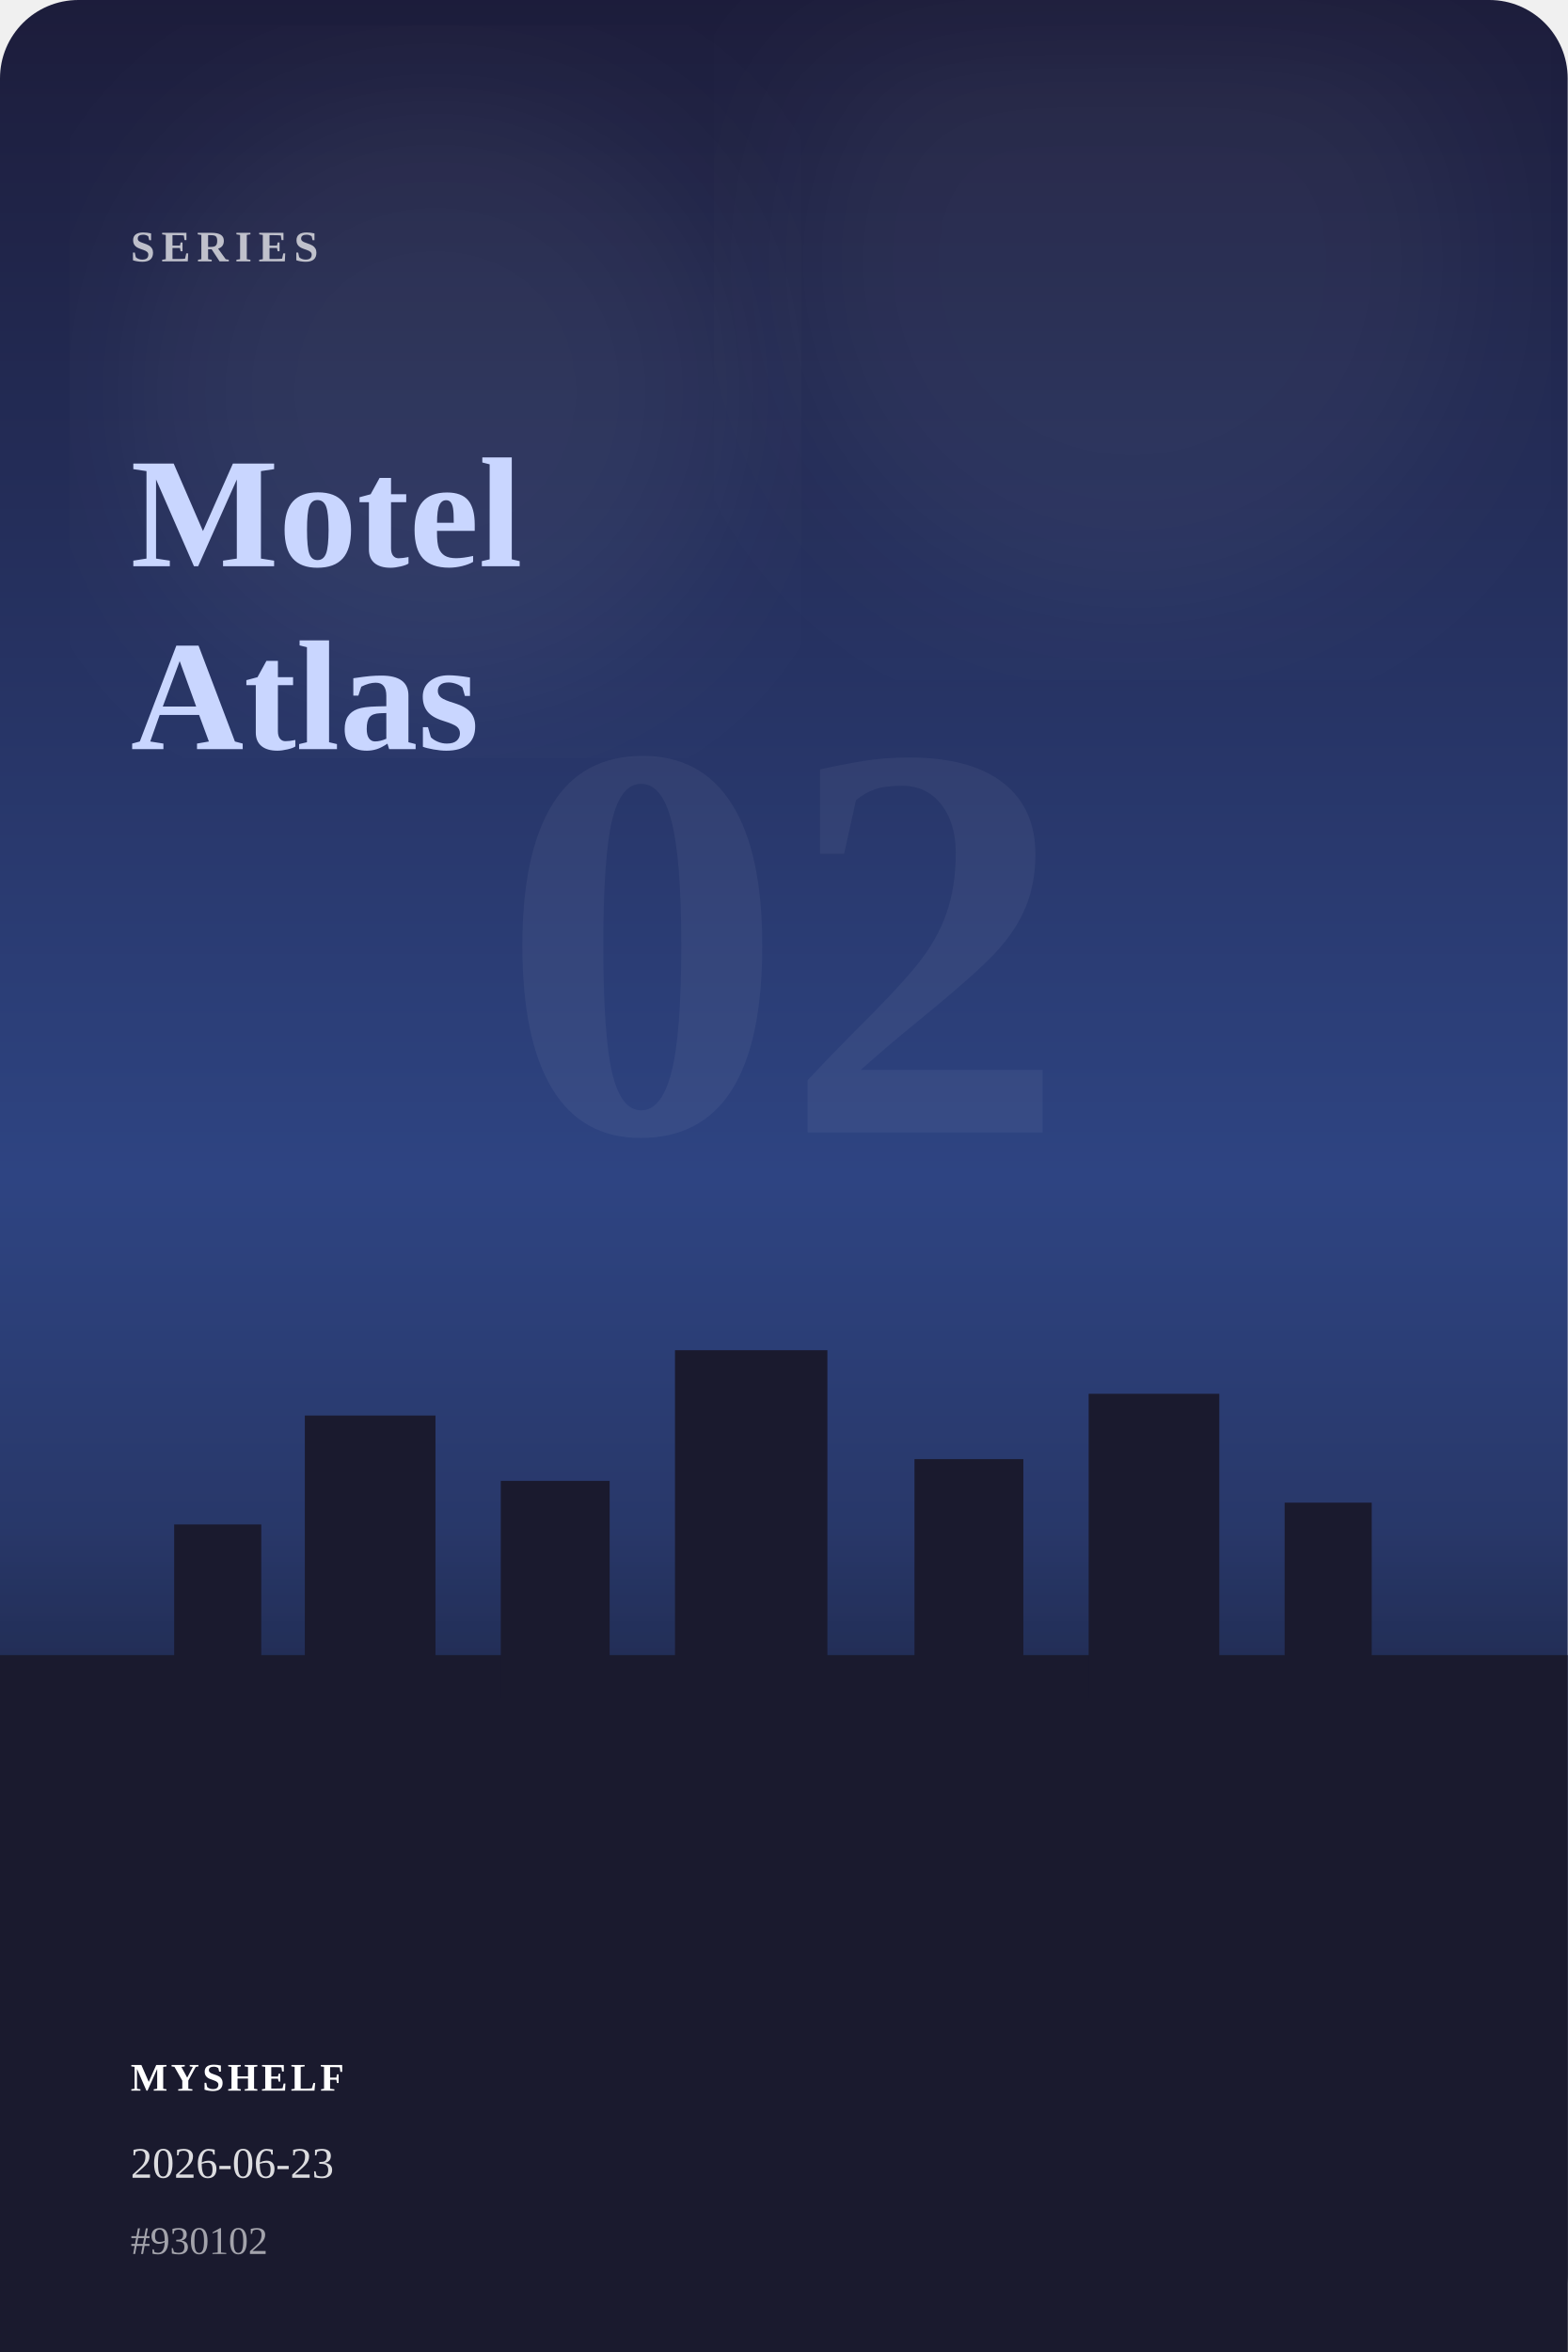
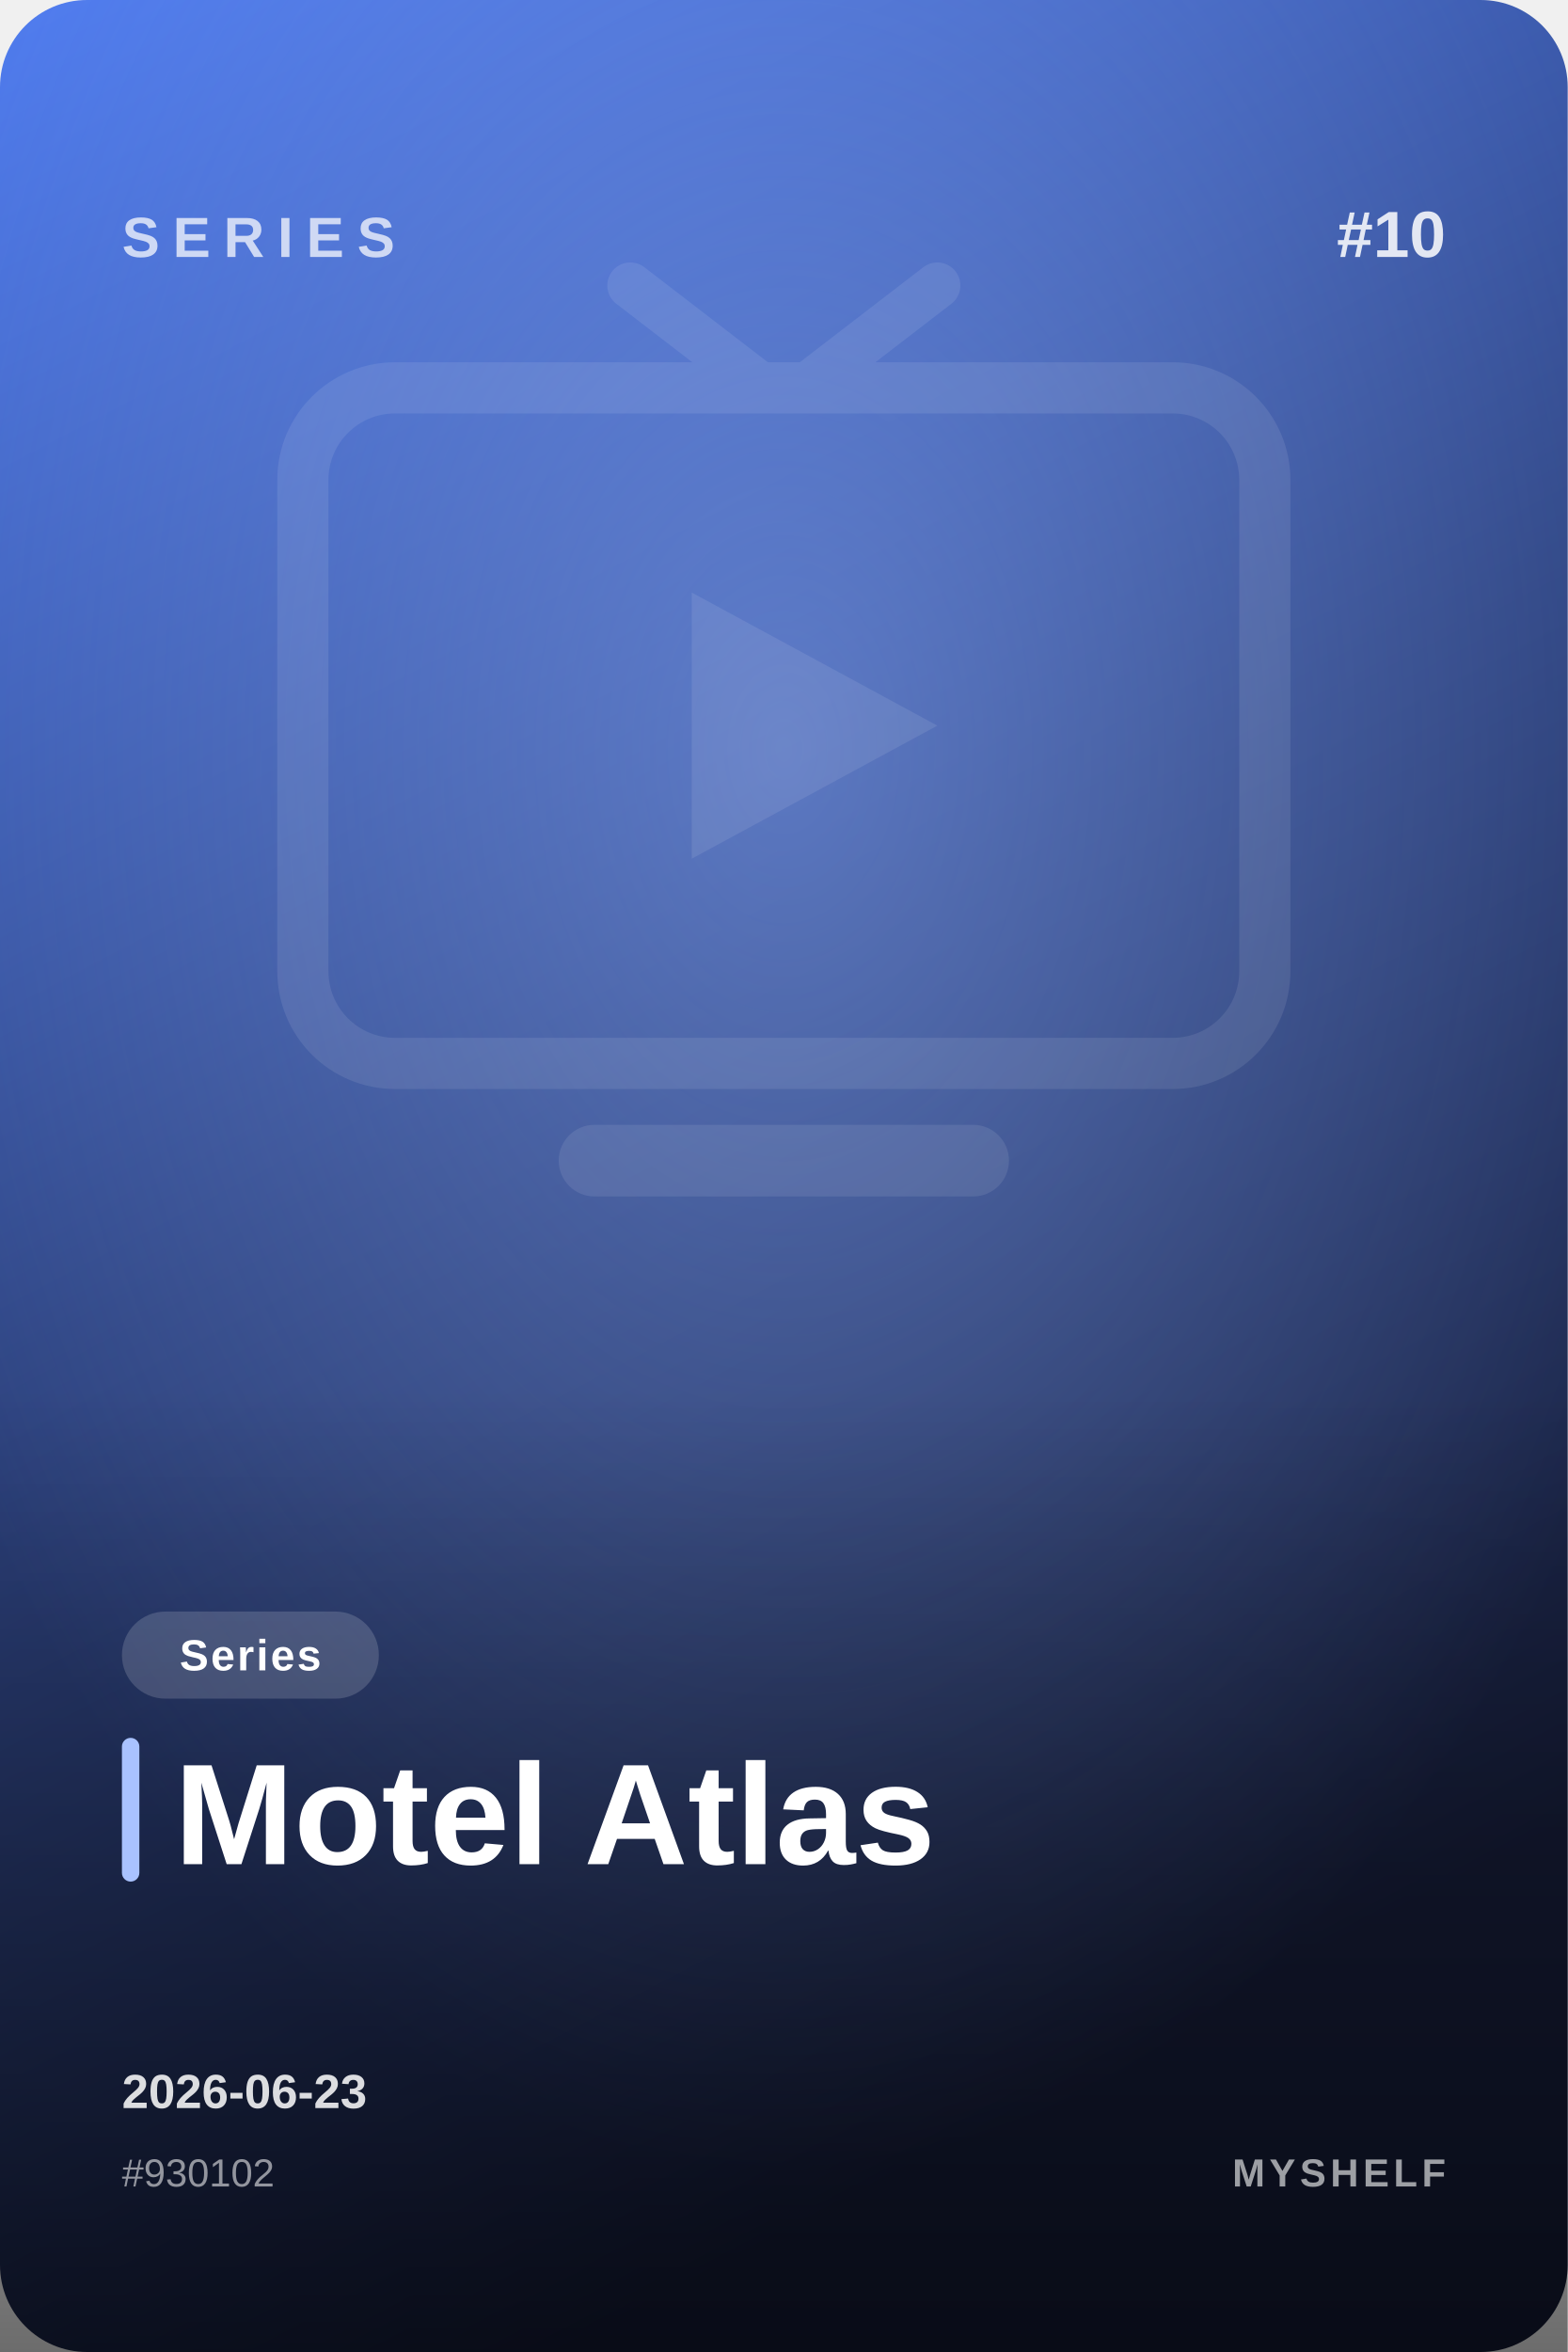
- <svg xmlns="http://www.w3.org/2000/svg" width="720" height="1080" viewBox="0 0 720 1080">
+ <svg xmlns="http://www.w3.org/2000/svg" width="720" height="1080" viewBox="0 0 720 1080" role="img" aria-label="Motel Atlas">
  <defs>
-     <linearGradient id="bg" x1="0" y1="0" x2="0" y2="1">
-       <stop offset="0%" stop-color="#1c1c3a" />
-       <stop offset="50%" stop-color="#2e4482" />
-       <stop offset="100%" stop-color="#1a1a2e" />
+     <linearGradient id="bg" x1="0" y1="0" x2="0.35" y2="1">
+       <stop offset="0%" stop-color="#4f7cf0" />
+       <stop offset="52%" stop-color="#2e4482" />
+       <stop offset="100%" stop-color="#141a33" />
    </linearGradient>
-     <filter id="blur">
-       <feGaussianBlur stdDeviation="40" />
-     </filter>
-     <linearGradient id="fadeBottom" x1="0" y1="0" x2="0" y2="1">
-       <stop offset="0%" stop-color="rgba(0,0,0,0)" />
-       <stop offset="100%" stop-color="rgba(0,0,0,0.6)" />
+     <radialGradient id="glow" cx="0.5" cy="0.32" r="0.6">
+       <stop offset="0%" stop-color="#8fb0ff" stop-opacity="0.45" />
+       <stop offset="100%" stop-color="#8fb0ff" stop-opacity="0" />
+     </radialGradient>
+     <linearGradient id="fade" x1="0" y1="0" x2="0" y2="1">
+       <stop offset="0%" stop-color="#000000" stop-opacity="0" />
+       <stop offset="100%" stop-color="#000000" stop-opacity="0.55" />
    </linearGradient>
  </defs>
-   <rect width="720" height="1080" rx="36" fill="url(#bg)" />
-   <circle cx="200" cy="180" r="140" fill="white" opacity="0.06" filter="url(#blur)" />
-   <circle cx="520" cy="120" r="160" fill="white" opacity="0.05" filter="url(#blur)" />
-   <text x="360" y="520" text-anchor="middle" font-size="260" font-weight="800" fill="rgba(255,255,255,0.05)">
-     02
-   </text>
-   <text x="60" y="260" font-size="72" font-weight="800" fill="#c9d6ff">
-     Motel
-   </text>
-   <text x="60" y="344" font-size="72" font-weight="800" fill="#c9d6ff">
-     Atlas
-   </text>
-   <text x="60" y="120" font-size="20" font-weight="700" letter-spacing="3" fill="rgba(255,255,255,0.7)">
-     SERIES
-   </text>
-   <rect x="0" y="700" width="720" height="380" fill="url(#fadeBottom)" />
-   <rect x="0" y="760" width="720" height="320" fill="#1a1a2e" />
-   <rect x="80" y="700" width="40" height="80" fill="#1a1a2e" />
-   <rect x="140" y="650" width="60" height="130" fill="#1a1a2e" />
-   <rect x="230" y="680" width="50" height="100" fill="#1a1a2e" />
-   <rect x="310" y="620" width="70" height="160" fill="#1a1a2e" />
-   <rect x="420" y="670" width="50" height="110" fill="#1a1a2e" />
-   <rect x="500" y="640" width="60" height="140" fill="#1a1a2e" />
-   <rect x="590" y="690" width="40" height="90" fill="#1a1a2e" />
-   <text x="60" y="960" font-size="18" font-weight="700" fill="white" letter-spacing="1.5">
-     MYSHELF
-   </text>
-   <text x="60" y="1000" font-size="20" fill="rgba(255,255,255,0.85)">
-     2026-06-23
-   </text>
-   <text x="60" y="1035" font-size="18" fill="rgba(255,255,255,0.6)">
-     #930102
-   </text>
+   <rect width="720" height="1080" rx="40" fill="url(#bg)" />
+   <rect width="720" height="1080" rx="40" fill="url(#glow)" />
+   <g opacity="0.09" transform="translate(360,352) scale(2.35) translate(-360,-430)">
+     <rect x="266" y="356" width="188" height="132" rx="18" fill="none" stroke="#ffffff" stroke-width="10" />
+     <path d="M342 396 L342 448 L390 422 Z" fill="#ffffff" />
+     <line x1="330" y1="336" x2="356" y2="356" stroke="#ffffff" stroke-width="9" stroke-linecap="round" />
+     <line x1="390" y1="336" x2="364" y2="356" stroke="#ffffff" stroke-width="9" stroke-linecap="round" />
+     <rect x="316" y="500" width="88" height="14" rx="7" fill="#ffffff" />
+   </g>
+   <text x="56" y="118" font-family="'Segoe UI',Arial,sans-serif" font-size="26" font-weight="700" letter-spacing="6" fill="#ffffff" fill-opacity="0.72">SERIES</text>
+   <text x="664" y="118" text-anchor="end" font-family="'Segoe UI',Arial,sans-serif" font-size="30" font-weight="800" fill="#ffffff" fill-opacity="0.85">#10</text>
+   <rect x="0" y="640" width="720" height="440" fill="url(#fade)" />
+   <rect x="56" y="740" width="118" height="40" rx="20" fill="#ffffff" fill-opacity="0.16" />
+   <text x="115" y="767" text-anchor="middle" font-family="'Segoe UI',Arial,sans-serif" font-size="20" font-weight="700" letter-spacing="1" fill="#ffffff">Series</text>
+   <rect x="56" y="798" width="8" height="66" rx="4" fill="#a9c2ff" />
+   <text x="80" y="856" font-family="'Segoe UI',Arial,sans-serif" font-size="66" font-weight="800" fill="#ffffff">Motel Atlas</text>
+   <text x="56" y="968" font-family="'Segoe UI',Arial,sans-serif" font-size="22" font-weight="600" fill="#ffffff" fill-opacity="0.85">2026-06-23</text>
+   <text x="56" y="1004" font-family="'Segoe UI',Arial,sans-serif" font-size="18" fill="#ffffff" fill-opacity="0.55">#930102</text>
+   <text x="664" y="1004" text-anchor="end" font-family="'Segoe UI',Arial,sans-serif" font-size="18" font-weight="700" letter-spacing="2" fill="#ffffff" fill-opacity="0.6">MYSHELF</text>
</svg>
